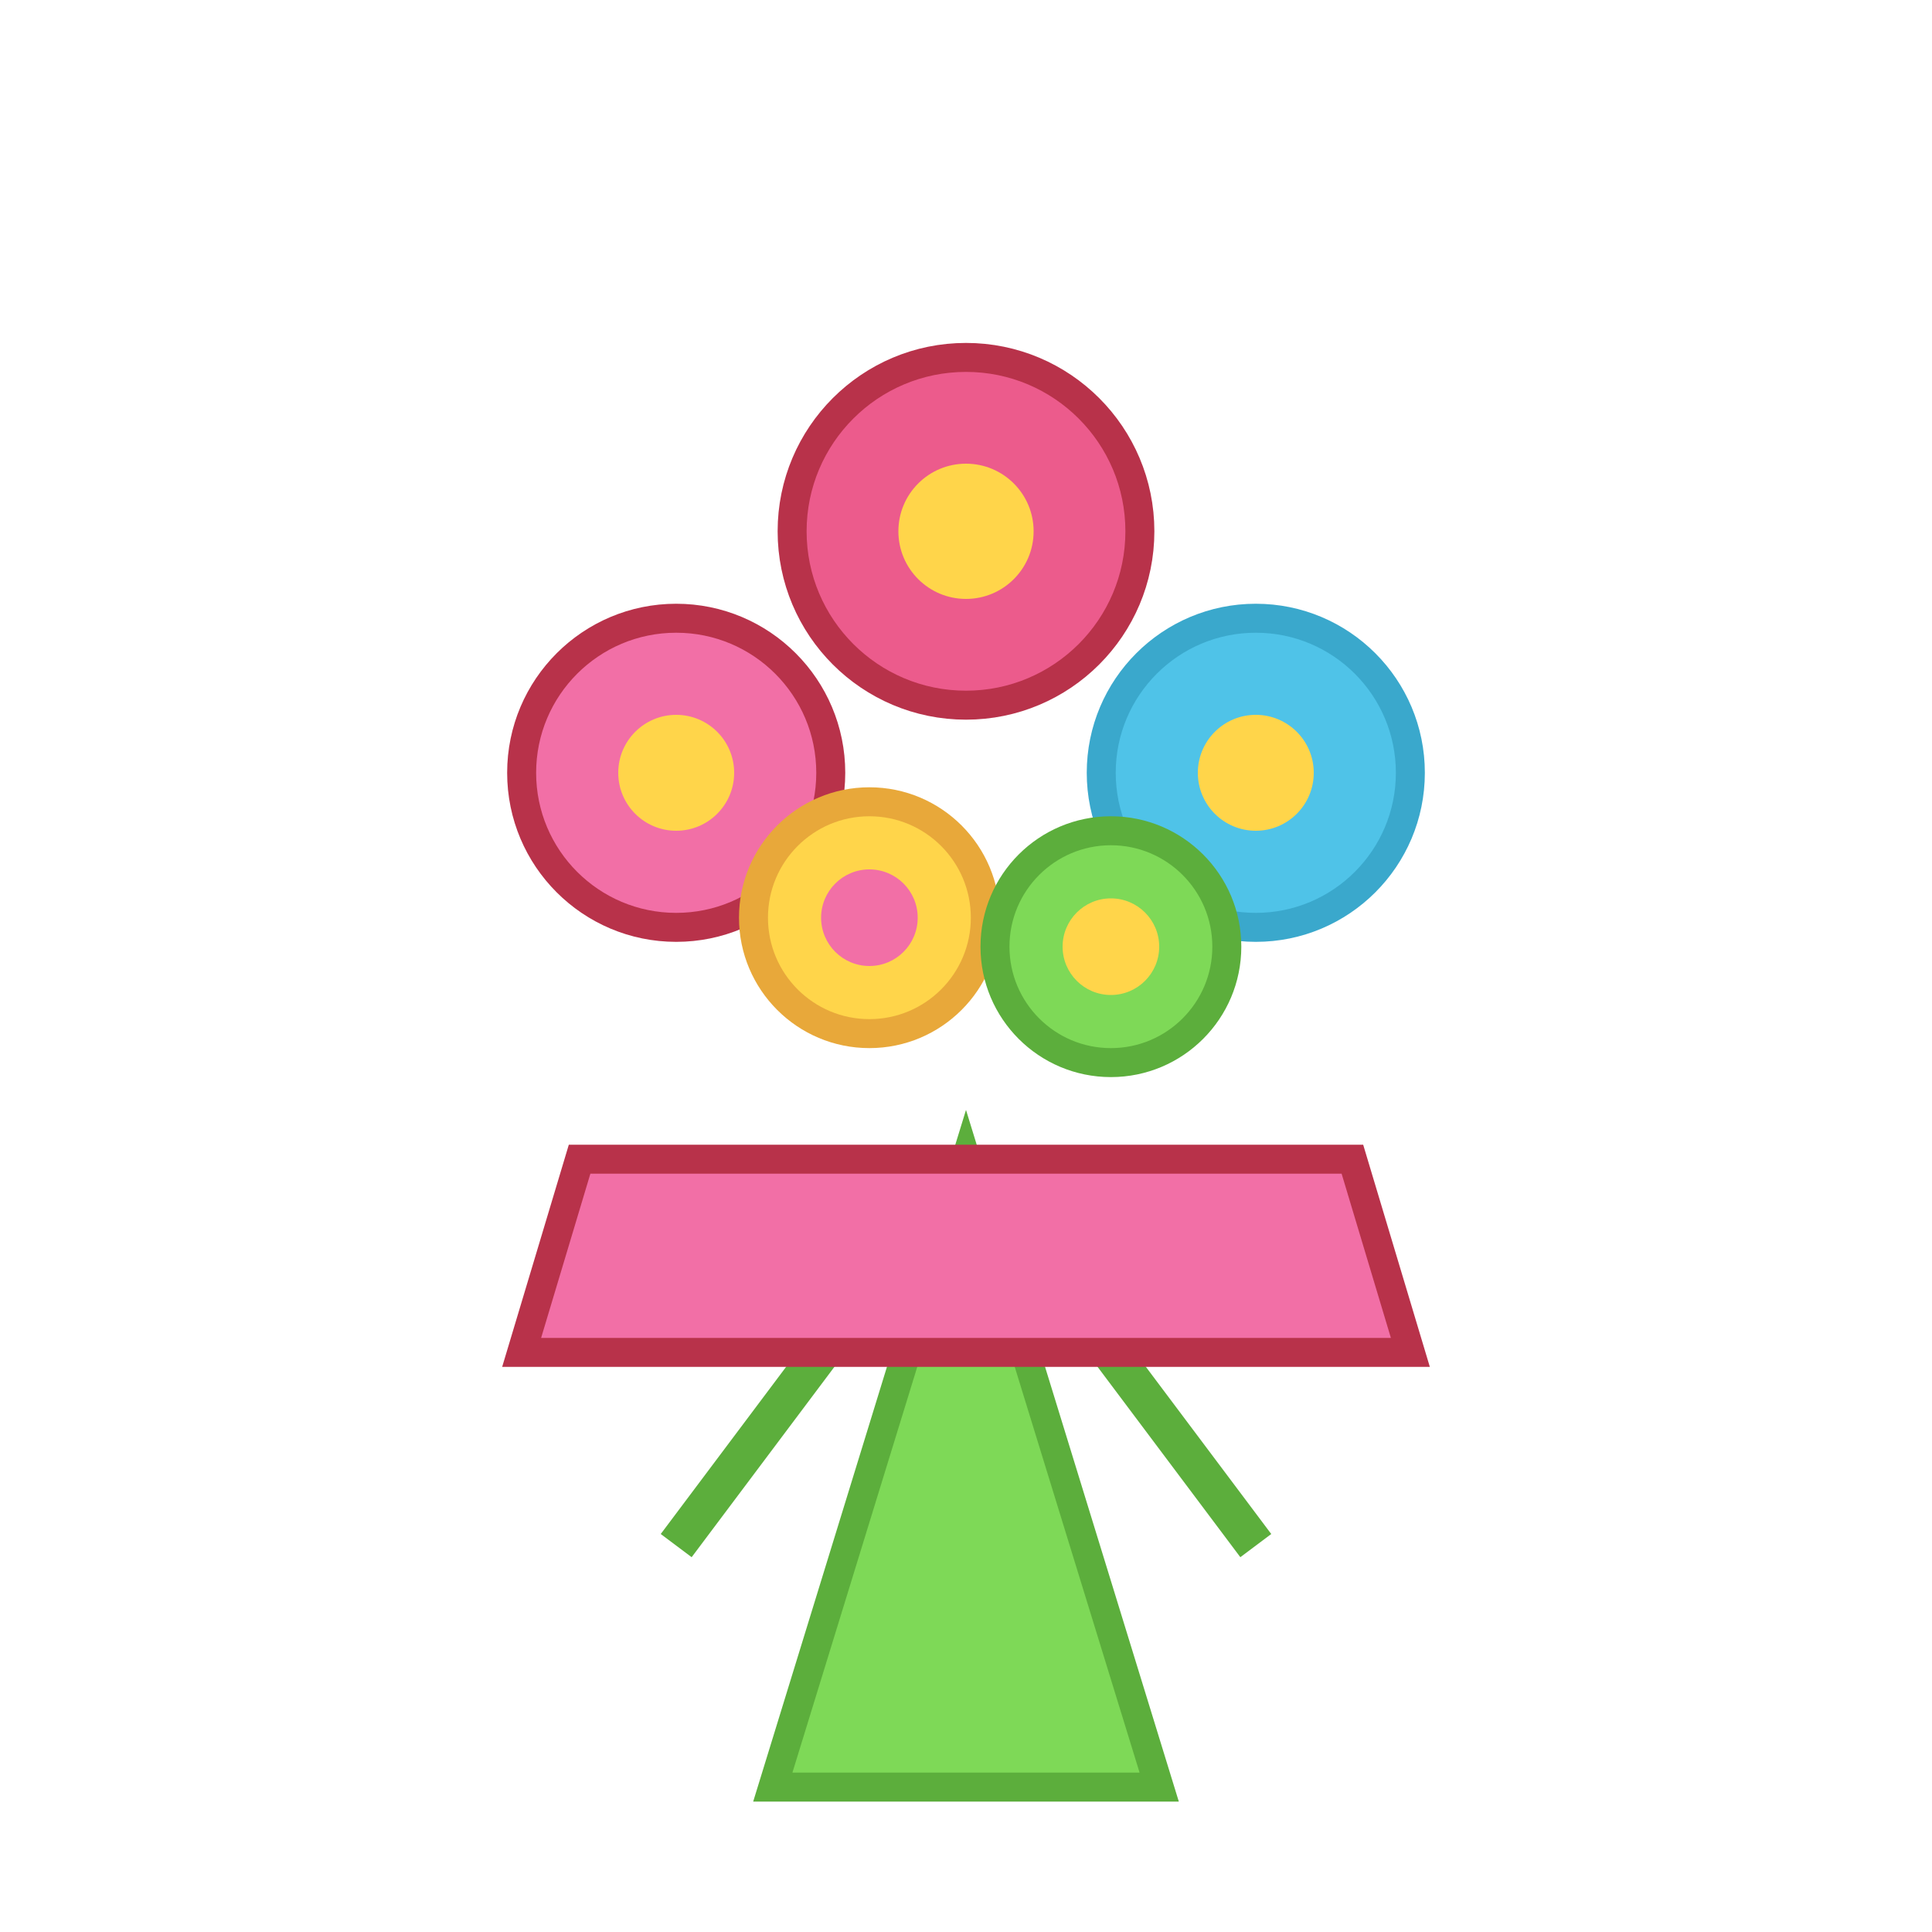
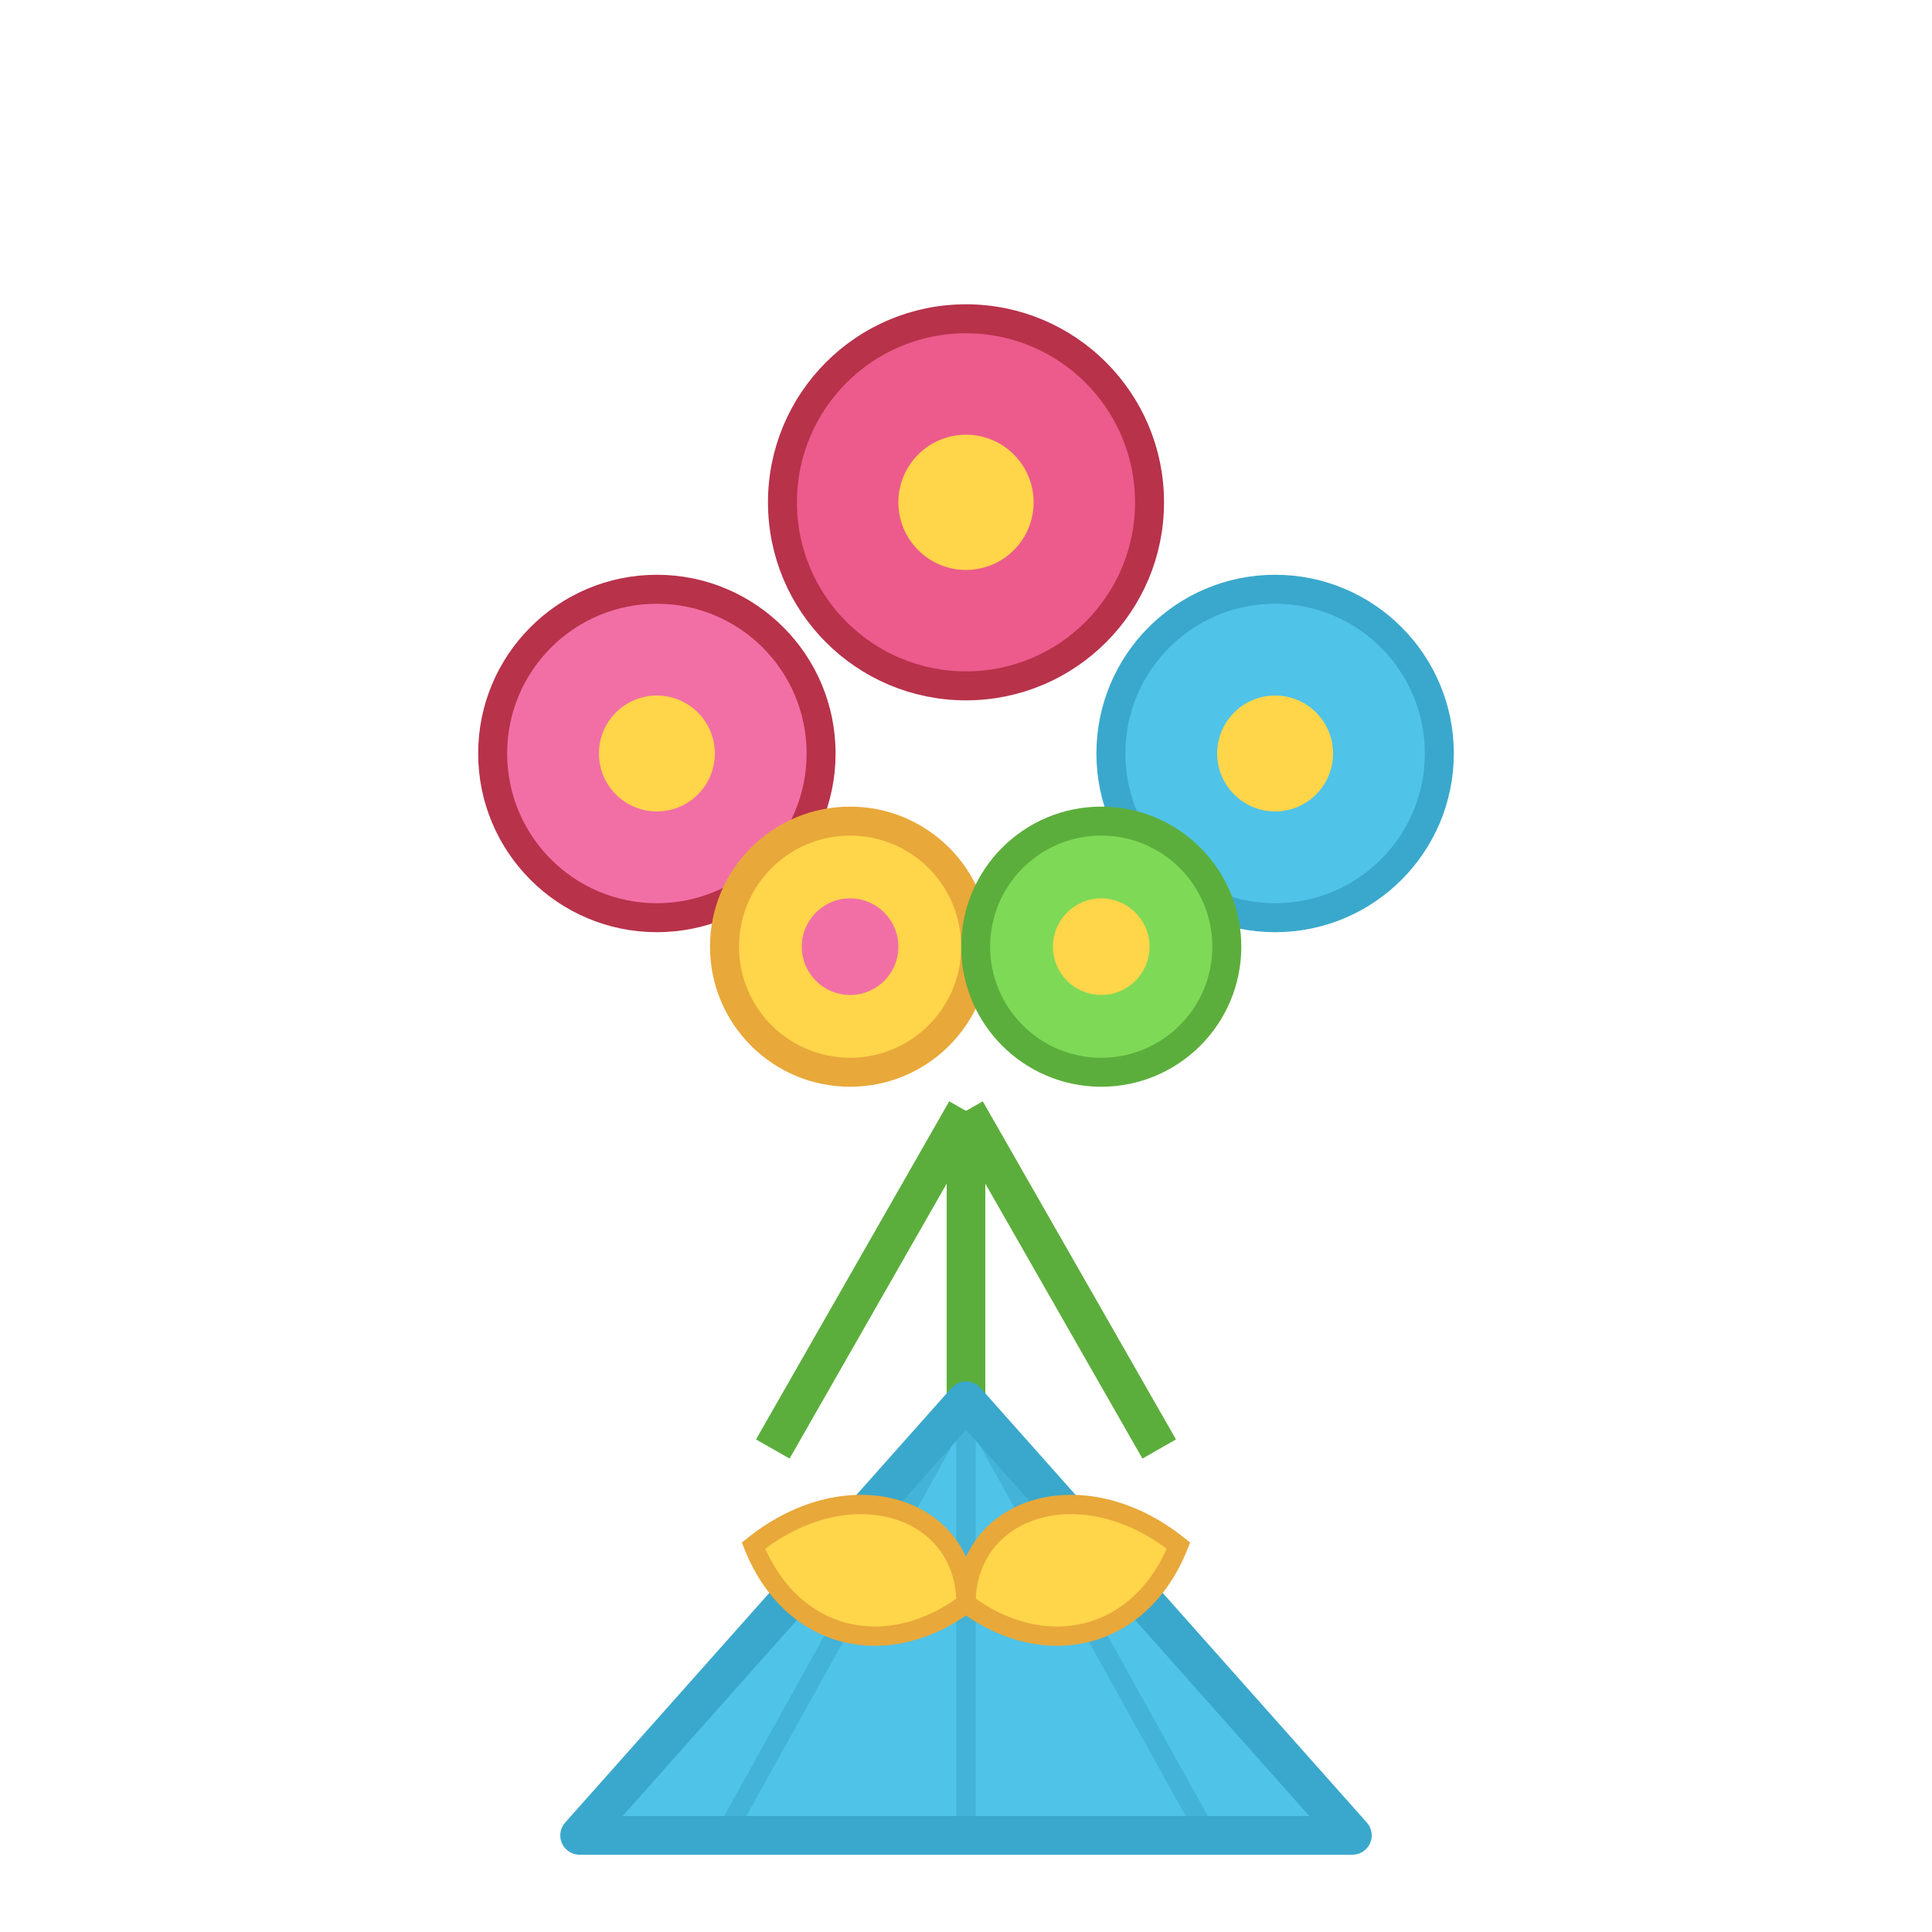
<svg xmlns="http://www.w3.org/2000/svg" viewBox="0 0 200 200">
-   <path d="M100 120 L80 185 L120 185 Z" fill="#7ED957" stroke="#5CAE3C" stroke-width="3" />
-   <line x1="100" y1="120" x2="70" y2="160" stroke="#5CAE3C" stroke-width="4" />
-   <line x1="100" y1="120" x2="130" y2="160" stroke="#5CAE3C" stroke-width="4" />
+   <line x1="100" y1="115" x2="80" y2="150" stroke="#5CAE3C" stroke-width="4" />
+   <line x1="100" y1="115" x2="100" y2="155" stroke="#5CAE3C" stroke-width="4" />
+   <line x1="100" y1="115" x2="120" y2="150" stroke="#5CAE3C" stroke-width="4" />
+   <path d="M100 145 L60 190 L140 190 Z" fill="#4FC3E8" stroke="#3AA8CC" stroke-width="4" stroke-linejoin="round" />
+   <path d="M100 145 L75 190 M100 145 L100 190 M100 145 L125 190" stroke="#3AA8CC" stroke-width="2" opacity="0.6" />
+   <path d="M78 160 C88 152 100 156 100 166 C100 156 112 152 122 160 C118 170 108 172 100 166 C92 172 82 170 78 160 Z" fill="#FFD54A" stroke="#E8A83A" stroke-width="2" />
  <g>
-     <circle cx="70" cy="80" r="16" fill="#F26FA6" stroke="#B8324A" stroke-width="3" />
-     <circle cx="70" cy="80" r="6" fill="#FFD54A" />
+     <circle cx="68" cy="78" r="17" fill="#F26FA6" stroke="#B8324A" stroke-width="3" />
+     <circle cx="68" cy="78" r="6" fill="#FFD54A" />
  </g>
  <g>
-     <circle cx="100" cy="55" r="18" fill="#EC5B8C" stroke="#B8324A" stroke-width="3" />
-     <circle cx="100" cy="55" r="7" fill="#FFD54A" />
+     <circle cx="100" cy="52" r="19" fill="#EC5B8C" stroke="#B8324A" stroke-width="3" />
+     <circle cx="100" cy="52" r="7" fill="#FFD54A" />
  </g>
  <g>
-     <circle cx="130" cy="80" r="16" fill="#4FC3E8" stroke="#3AA8CC" stroke-width="3" />
-     <circle cx="130" cy="80" r="6" fill="#FFD54A" />
+     <circle cx="132" cy="78" r="17" fill="#4FC3E8" stroke="#3AA8CC" stroke-width="3" />
+     <circle cx="132" cy="78" r="6" fill="#FFD54A" />
  </g>
  <g>
-     <circle cx="90" cy="95" r="12" fill="#FFD54A" stroke="#E8A83A" stroke-width="3" />
-     <circle cx="90" cy="95" r="5" fill="#F26FA6" />
+     <circle cx="88" cy="98" r="13" fill="#FFD54A" stroke="#E8A83A" stroke-width="3" />
+     <circle cx="88" cy="98" r="5" fill="#F26FA6" />
  </g>
  <g>
-     <circle cx="115" cy="98" r="12" fill="#7ED957" stroke="#5CAE3C" stroke-width="3" />
-     <circle cx="115" cy="98" r="5" fill="#FFD54A" />
+     <circle cx="114" cy="98" r="13" fill="#7ED957" stroke="#5CAE3C" stroke-width="3" />
+     <circle cx="114" cy="98" r="5" fill="#FFD54A" />
  </g>
-   <path d="M60 120 L100 120 L140 120 L146 140 L54 140 Z" fill="#F26FA6" stroke="#B8324A" stroke-width="3" />
</svg>
